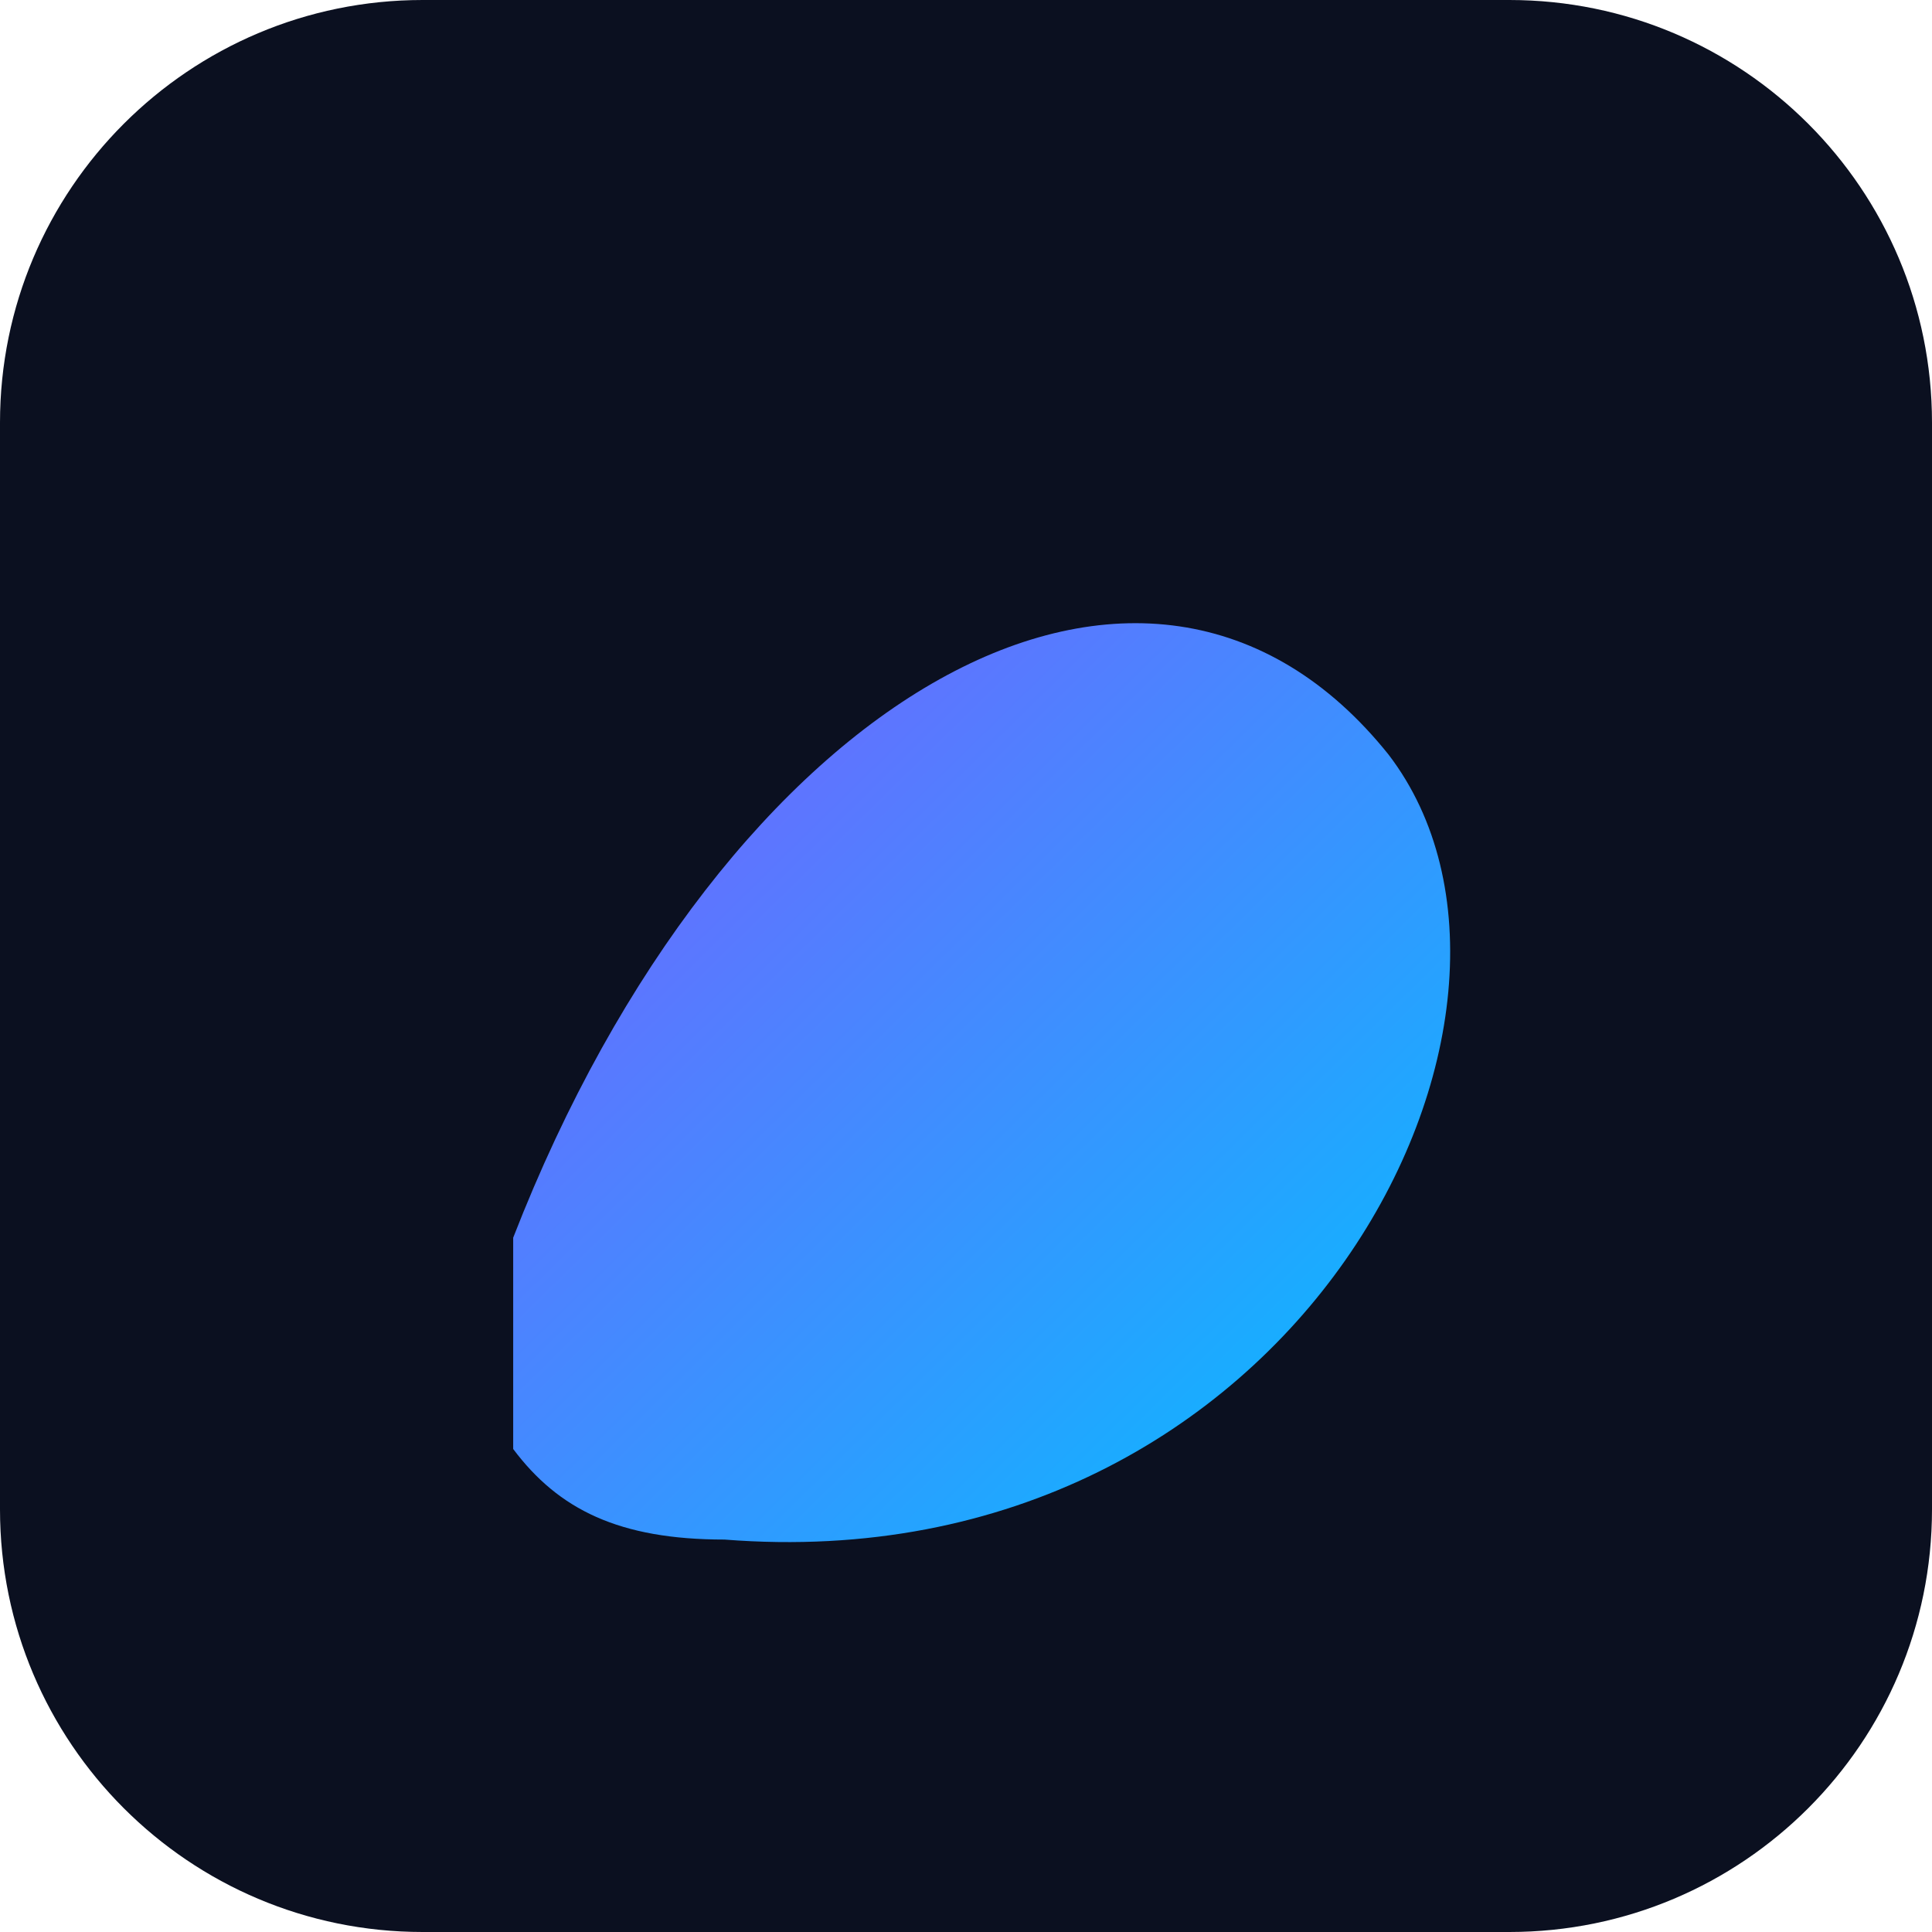
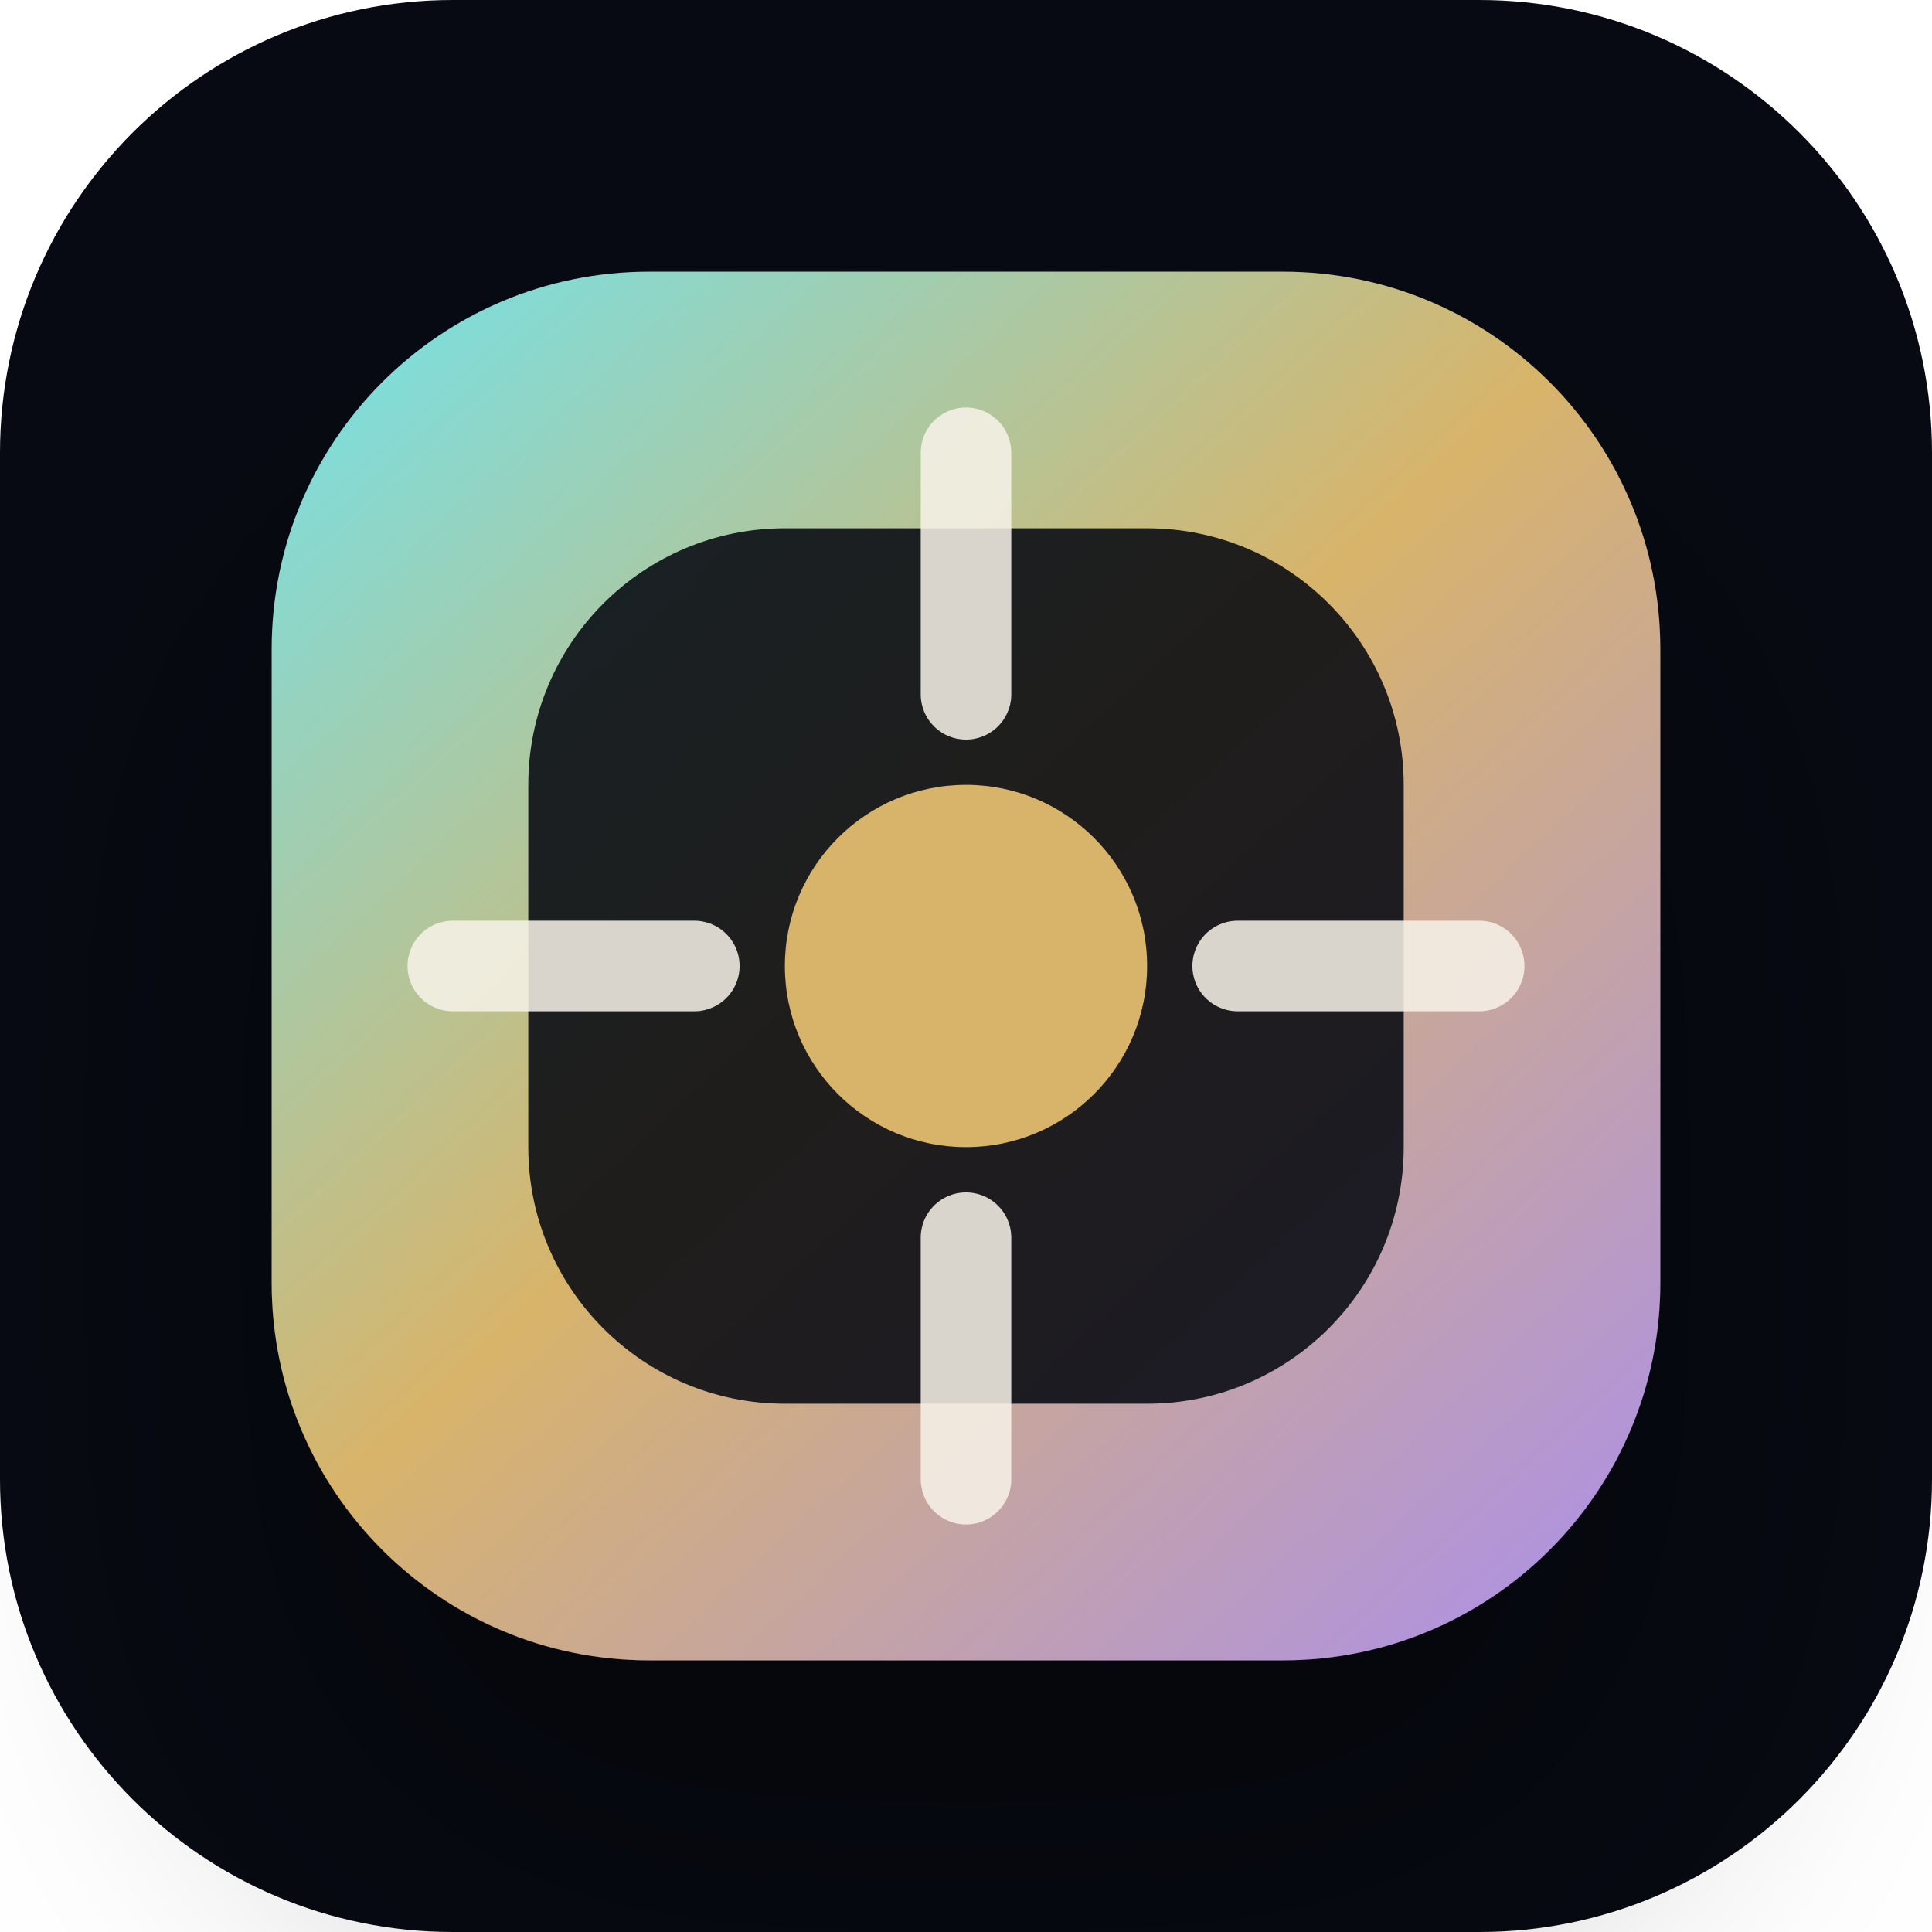
<svg xmlns="http://www.w3.org/2000/svg" viewBox="0 0 128 128">
  <defs>
-     <linearGradient id="g" x1="0" y1="0" x2="1" y2="1">
-       <stop offset="0" stop-color="#7c5cff" />
-       <stop offset="1" stop-color="#00c1ff" />
+     <linearGradient id="a" x1="16" y1="12" x2="112" y2="116" gradientUnits="userSpaceOnUse">
+       <stop offset="0" stop-color="#67e8f9" />
+       <stop offset="0.48" stop-color="#d8b46a" />
+       <stop offset="1" stop-color="#a78bfa" />
    </linearGradient>
+     <filter id="s" x="-40%" y="-40%" width="180%" height="180%">
+       <feDropShadow dx="0" dy="16" stdDeviation="12" flood-color="#000" flood-opacity="0.35" />
+     </filter>
  </defs>
-   <rect width="128" height="128" rx="28" fill="#0b1020" />
-   <path d="M34 82c14-36 42-52 58-32 13 17-6 55-44 52-7 0-11-2-14-6z" fill="url(#g)" />
+   <rect width="128" height="128" rx="30" fill="#070a12" />
+   <rect x="18" y="18" width="92" height="92" rx="25" fill="url(#a)" filter="url(#s)" />
+   <rect x="35" y="35" width="58" height="58" rx="17" fill="#070a12" fill-opacity="0.88" />
+   <circle cx="64" cy="64" r="12" fill="#d8b46a" />
+   <path d="M64 30v16M64 82v16M30 64h16M82 64h16" stroke="#f7f2e8" stroke-width="6" stroke-linecap="round" opacity="0.86" />
</svg>
